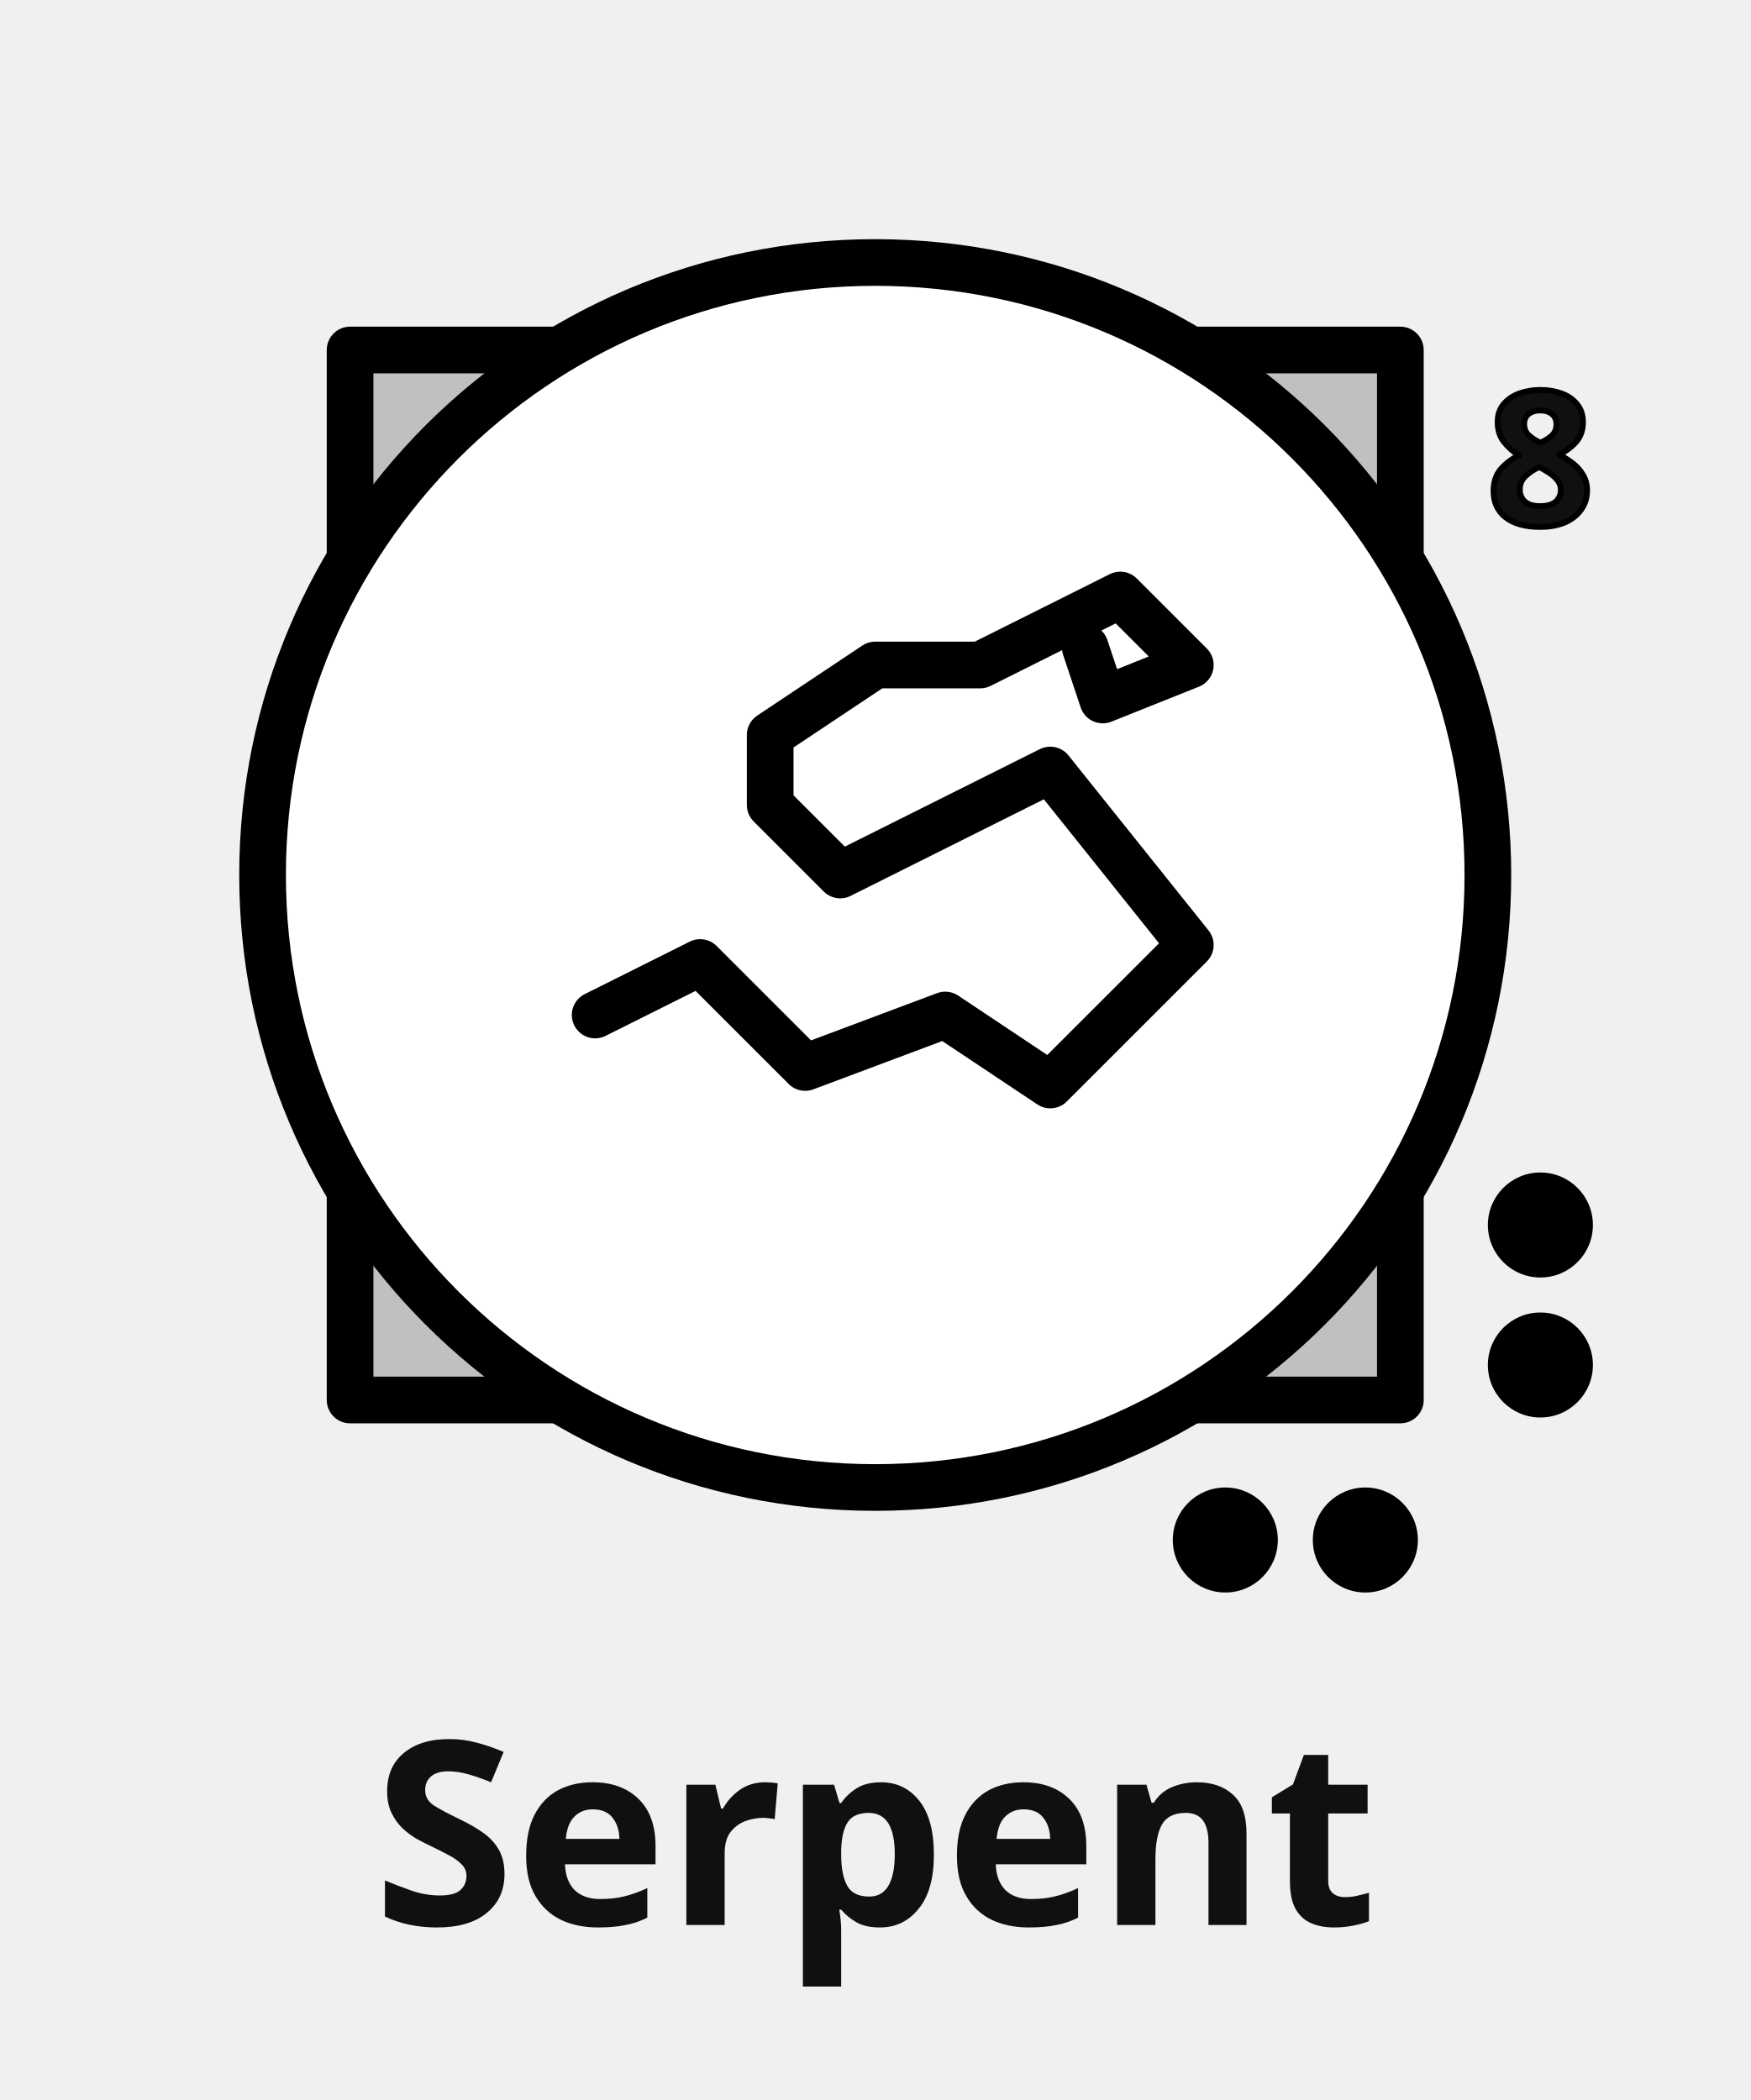
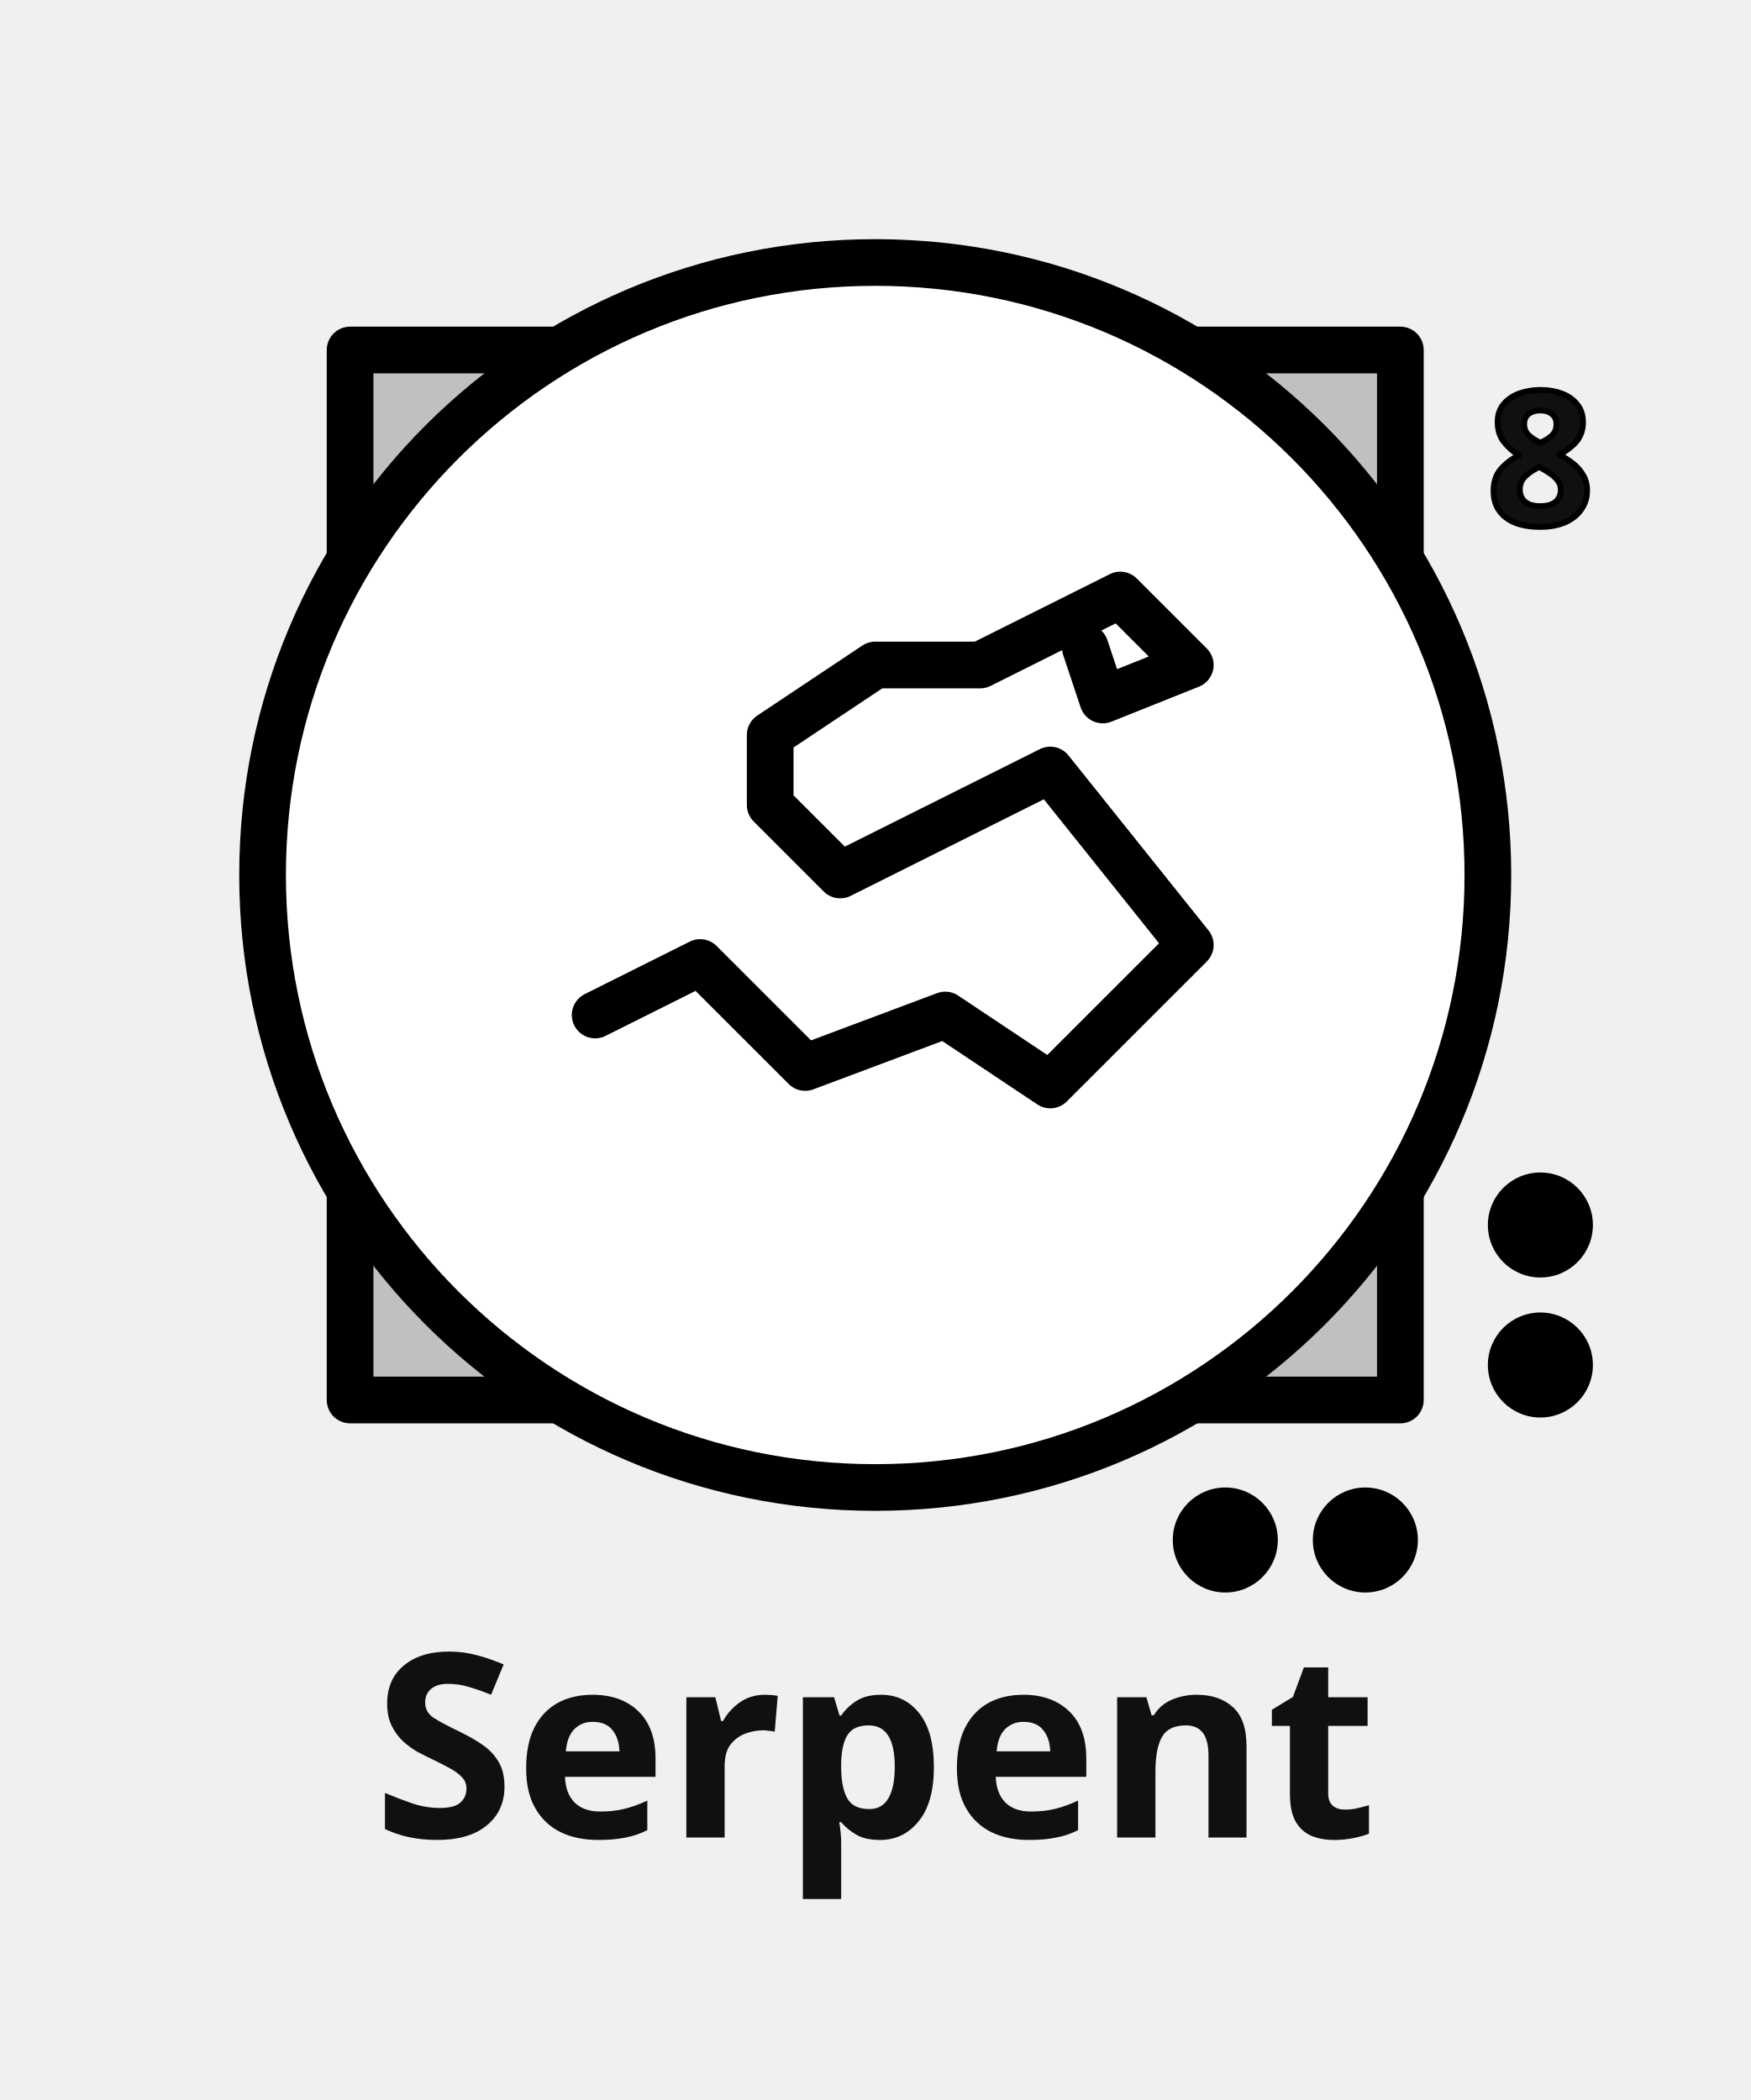
<svg xmlns="http://www.w3.org/2000/svg" width="25mm" height="30mm" viewBox="0 0 100 120" version="1.1">
  <g id="sd_8" class="icon sd" transform="translate(50,50)">
    <g style="fill:white;stroke:black;stroke-width:2pt;stroke-linejoin:round; stroke-linecap:round;">
      <path style="fill:silver" d="M -30,-30 l 60,0 00,60 -60,0 z" />
      <circle r="35" />
      <path style="fill:transparent;stroke:black;stroke-width:2pt;" d="M -16,8                     l 6,-3 6,6 8,-3 6,4 8,-8 -8,-10 -12,6 -4,-4 0,-4 6,-4 6,0 8,-4 4,4 -5,2 -1,-3                  " />
      <text x="38" y="-20" style="font-weight:600;font-size:8pt;font-family:Fira Sans;fill:#101010;text-anchor:middle;stroke-width:0.25pt;">
                8
            </text>
      <circle cx="28" cy="38" r="3" style="fill:black; stroke-width:0" />
      <circle cx="20" cy="38" r="3" style="fill:black; stroke-width:0" />
      <circle cx="38" cy="28" r="3" style="fill:black; stroke-width:0" />
      <circle cx="38" cy="20" r="3" style="fill:black; stroke-width:0" />
    </g>
-     <text style="font-weight:600;font-size:11pt;line-height:1.25;font-family:Fira Sans;fill:#101010;text-anchor:middle;" x="0" y="60">Serpent
+     <text style="font-weight:600;font-size:11pt;line-height:1.25;font-family:Fira Sans;fill:#101010;text-anchor:middle;" x="0" y="55">Serpent
        </text>
  </g>
</svg>
